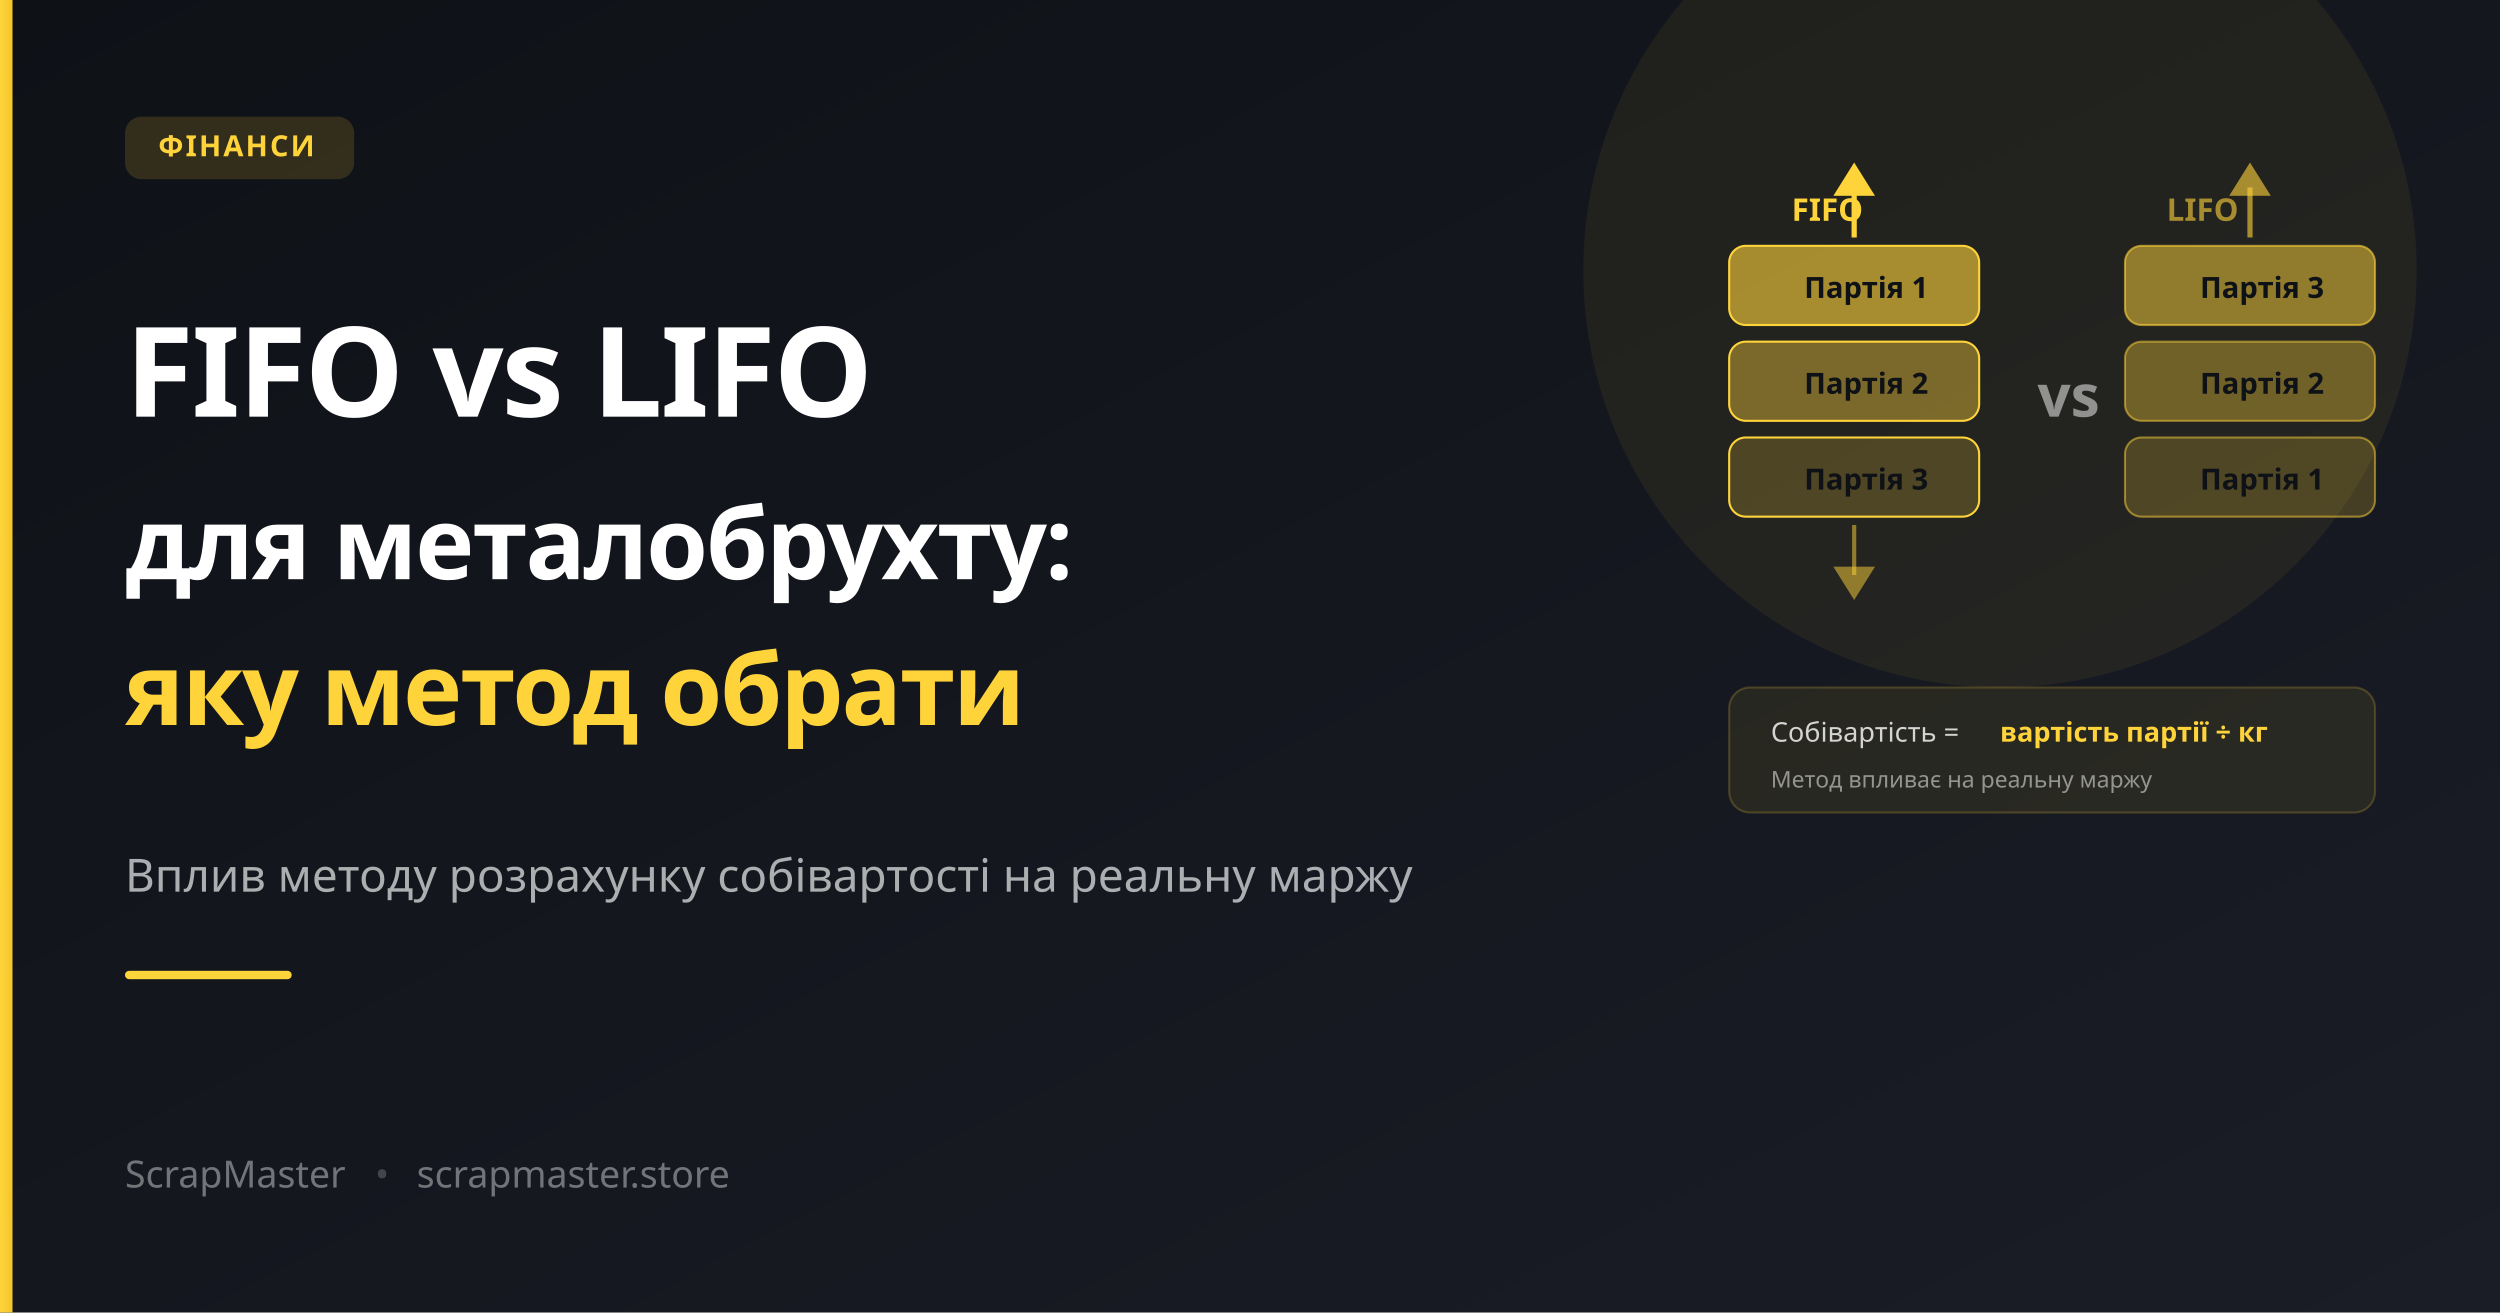
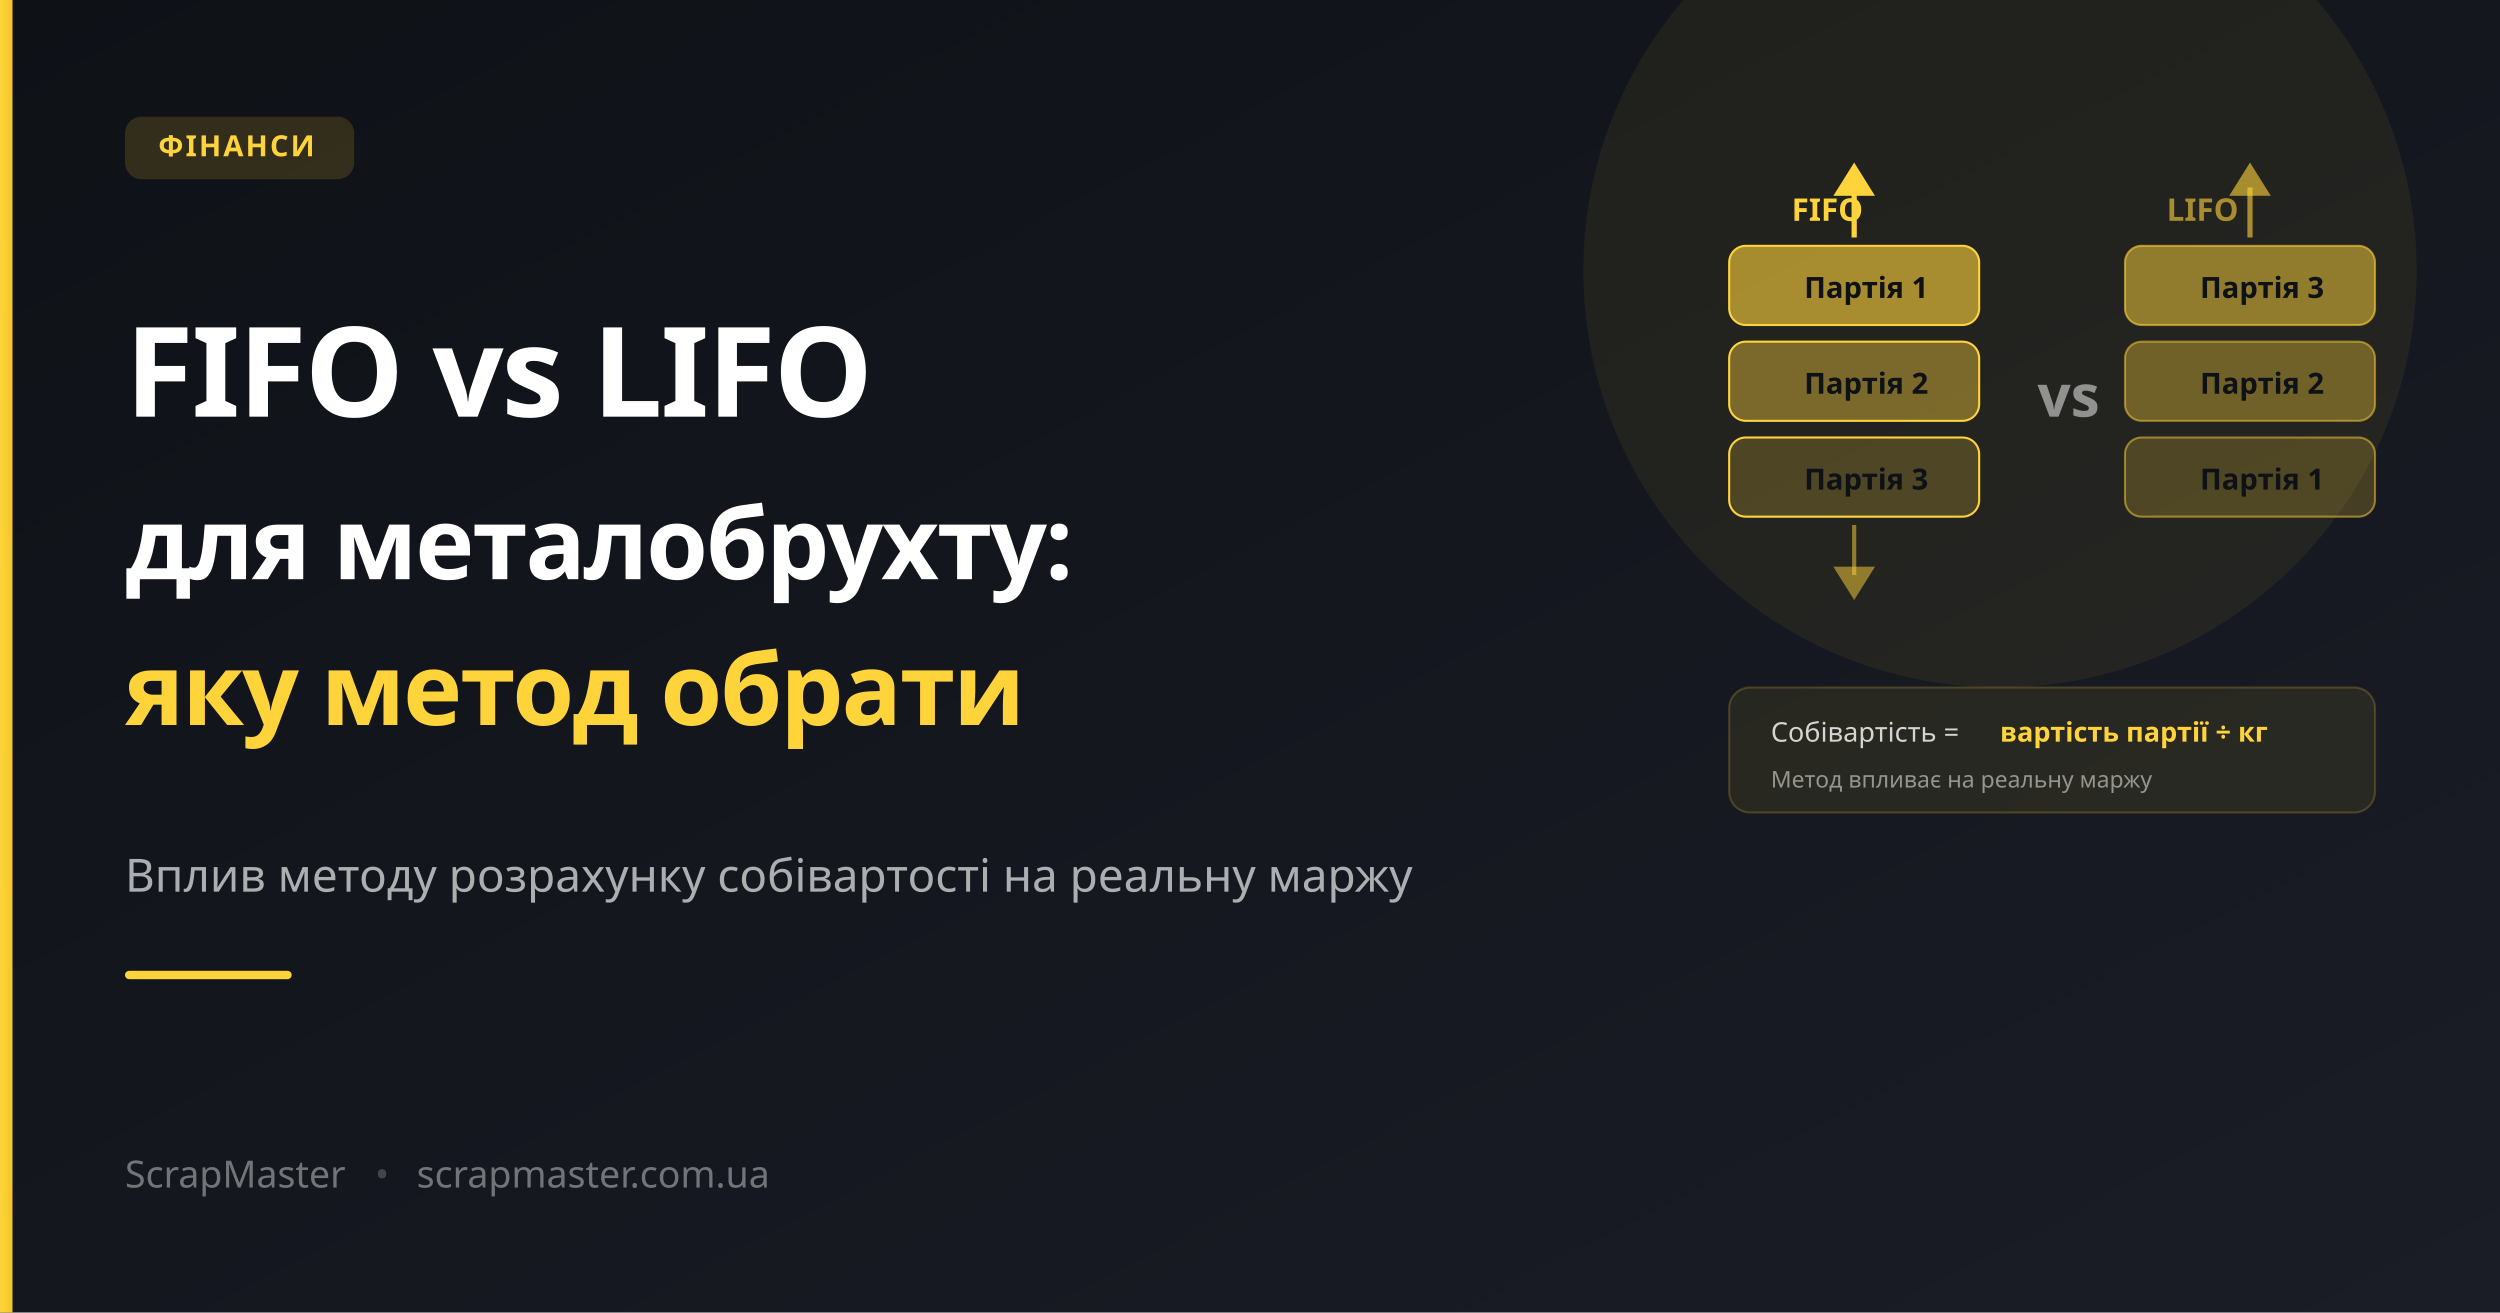
<svg xmlns="http://www.w3.org/2000/svg" viewBox="0 0 1200 630" width="1200" height="630">
  <defs>
    <linearGradient id="bg" x1="0%" y1="0%" x2="100%" y2="100%">
      <stop offset="0%" style="stop-color:#0e1116" />
      <stop offset="100%" style="stop-color:#1a1d26" />
    </linearGradient>
    <linearGradient id="accent" x1="0%" y1="0%" x2="100%" y2="0%">
      <stop offset="0%" style="stop-color:#ffd43b" />
      <stop offset="100%" style="stop-color:#f5c62c" />
    </linearGradient>
  </defs>
  <rect width="1200" height="630" fill="url(#bg)" />
  <circle cx="960" cy="130" r="200" fill="rgba(255,212,59,0.06)" />
  <rect x="0" y="0" width="6" height="630" fill="url(#accent)" />
  <g transform="translate(820, 70)">
    <text x="40" y="36" fill="#ffd43b" font-family="'Segoe UI', sans-serif" font-size="15" font-weight="700">FIFO</text>
    <rect x="10" y="48" width="120" height="38" rx="8" fill="rgba(255,212,59,0.6)" stroke="#ffd43b" stroke-width="1" />
    <rect x="10" y="94" width="120" height="38" rx="8" fill="rgba(255,212,59,0.4)" stroke="#ffd43b" stroke-width="1" />
    <rect x="10" y="140" width="120" height="38" rx="8" fill="rgba(255,212,59,0.2)" stroke="#ffd43b" stroke-width="1" />
    <text x="46" y="73" fill="#0e1116" font-family="sans-serif" font-size="14" font-weight="800">Партія 1</text>
    <text x="46" y="119" fill="#0e1116" font-family="sans-serif" font-size="14" font-weight="800">Партія 2</text>
    <text x="46" y="165" fill="#0e1116" font-family="sans-serif" font-size="14" font-weight="800">Партія 3</text>
    <path d="M 70 44 L 70 20" stroke="#ffd43b" stroke-width="2.5" fill="none" />
    <polygon points="60,24 70,8 80,24" fill="#ffd43b" />
    <path d="M 70 182 L 70 206" stroke="rgba(255,212,59,0.5)" stroke-width="2" fill="none" />
    <polygon points="60,202 70,218 80,202" fill="rgba(255,212,59,0.5)" />
    <text x="158" y="130" fill="rgba(255,255,255,0.5)" font-family="'Segoe UI', sans-serif" font-size="28" font-weight="900">vs</text>
    <text x="220" y="36" fill="rgba(255,212,59,0.6)" font-family="'Segoe UI', sans-serif" font-size="15" font-weight="700">LIFO</text>
    <rect x="200" y="140" width="120" height="38" rx="8" fill="rgba(255,212,59,0.2)" stroke="rgba(255,212,59,0.5)" stroke-width="1" />
    <rect x="200" y="94" width="120" height="38" rx="8" fill="rgba(255,212,59,0.35)" stroke="rgba(255,212,59,0.5)" stroke-width="1" />
    <rect x="200" y="48" width="120" height="38" rx="8" fill="rgba(255,212,59,0.5)" stroke="rgba(255,212,59,0.6)" stroke-width="1" />
    <text x="236" y="73" fill="#0e1116" font-family="sans-serif" font-size="14" font-weight="800">Партія 3</text>
    <text x="236" y="119" fill="#0e1116" font-family="sans-serif" font-size="14" font-weight="800">Партія 2</text>
    <text x="236" y="165" fill="#0e1116" font-family="sans-serif" font-size="14" font-weight="800">Партія 1</text>
    <path d="M 260 44 L 260 20" stroke="rgba(255,212,59,0.6)" stroke-width="2.5" fill="none" />
    <polygon points="250,24 260,8 270,24" fill="rgba(255,212,59,0.6)" />
    <rect x="10" y="260" width="310" height="60" rx="10" fill="rgba(255,212,59,0.08)" stroke="rgba(255,212,59,0.2)" stroke-width="1" />
    <text x="30" y="286" fill="rgba(255,255,255,0.8)" font-family="sans-serif" font-size="13">Собівартість =</text>
    <text x="140" y="286" fill="#ffd43b" font-family="sans-serif" font-size="13" font-weight="700">вартість партії ÷ кг</text>
    <text x="30" y="308" fill="rgba(255,255,255,0.5)" font-family="sans-serif" font-size="11">Метод впливає на реальну маржу</text>
  </g>
  <rect x="60" y="56" width="110" height="30" rx="8" fill="rgba(255,212,59,0.15)" />
  <text x="76" y="75" fill="#ffd43b" font-family="'Segoe UI', sans-serif" font-size="14" font-weight="600" letter-spacing="1">ФІНАНСИ</text>
  <text x="60" y="200" fill="#ffffff" font-family="'Segoe UI', sans-serif" font-size="60" font-weight="800" letter-spacing="-1">FIFO vs LIFO</text>
  <text x="60" y="278" fill="#ffffff" font-family="'Segoe UI', sans-serif" font-size="48" font-weight="800" letter-spacing="-1">для металобрухту:</text>
  <text x="60" y="348" fill="#ffd43b" font-family="'Segoe UI', sans-serif" font-size="48" font-weight="800" letter-spacing="-1">яку метод обрати</text>
  <text x="60" y="428" fill="rgba(255,255,255,0.65)" font-family="'Segoe UI', sans-serif" font-size="22">Вплив методу розрахунку собівартості на реальну маржу</text>
  <rect x="60" y="466" width="80" height="4" rx="2" fill="#ffd43b" />
  <text x="60" y="570" fill="rgba(255,255,255,0.4)" font-family="'Segoe UI', sans-serif" font-size="18">ScrapMaster</text>
  <text x="180" y="570" fill="rgba(255,255,255,0.2)" font-family="'Segoe UI', sans-serif" font-size="18">•</text>
-   <text x="200" y="570" fill="rgba(255,255,255,0.4)" font-family="'Segoe UI', sans-serif" font-size="18">scrapmaster.store</text>
+   <text x="200" y="570" fill="rgba(255,255,255,0.4)" font-family="'Segoe UI', sans-serif" font-size="18">scrapmaster.com.ua</text>
</svg>
